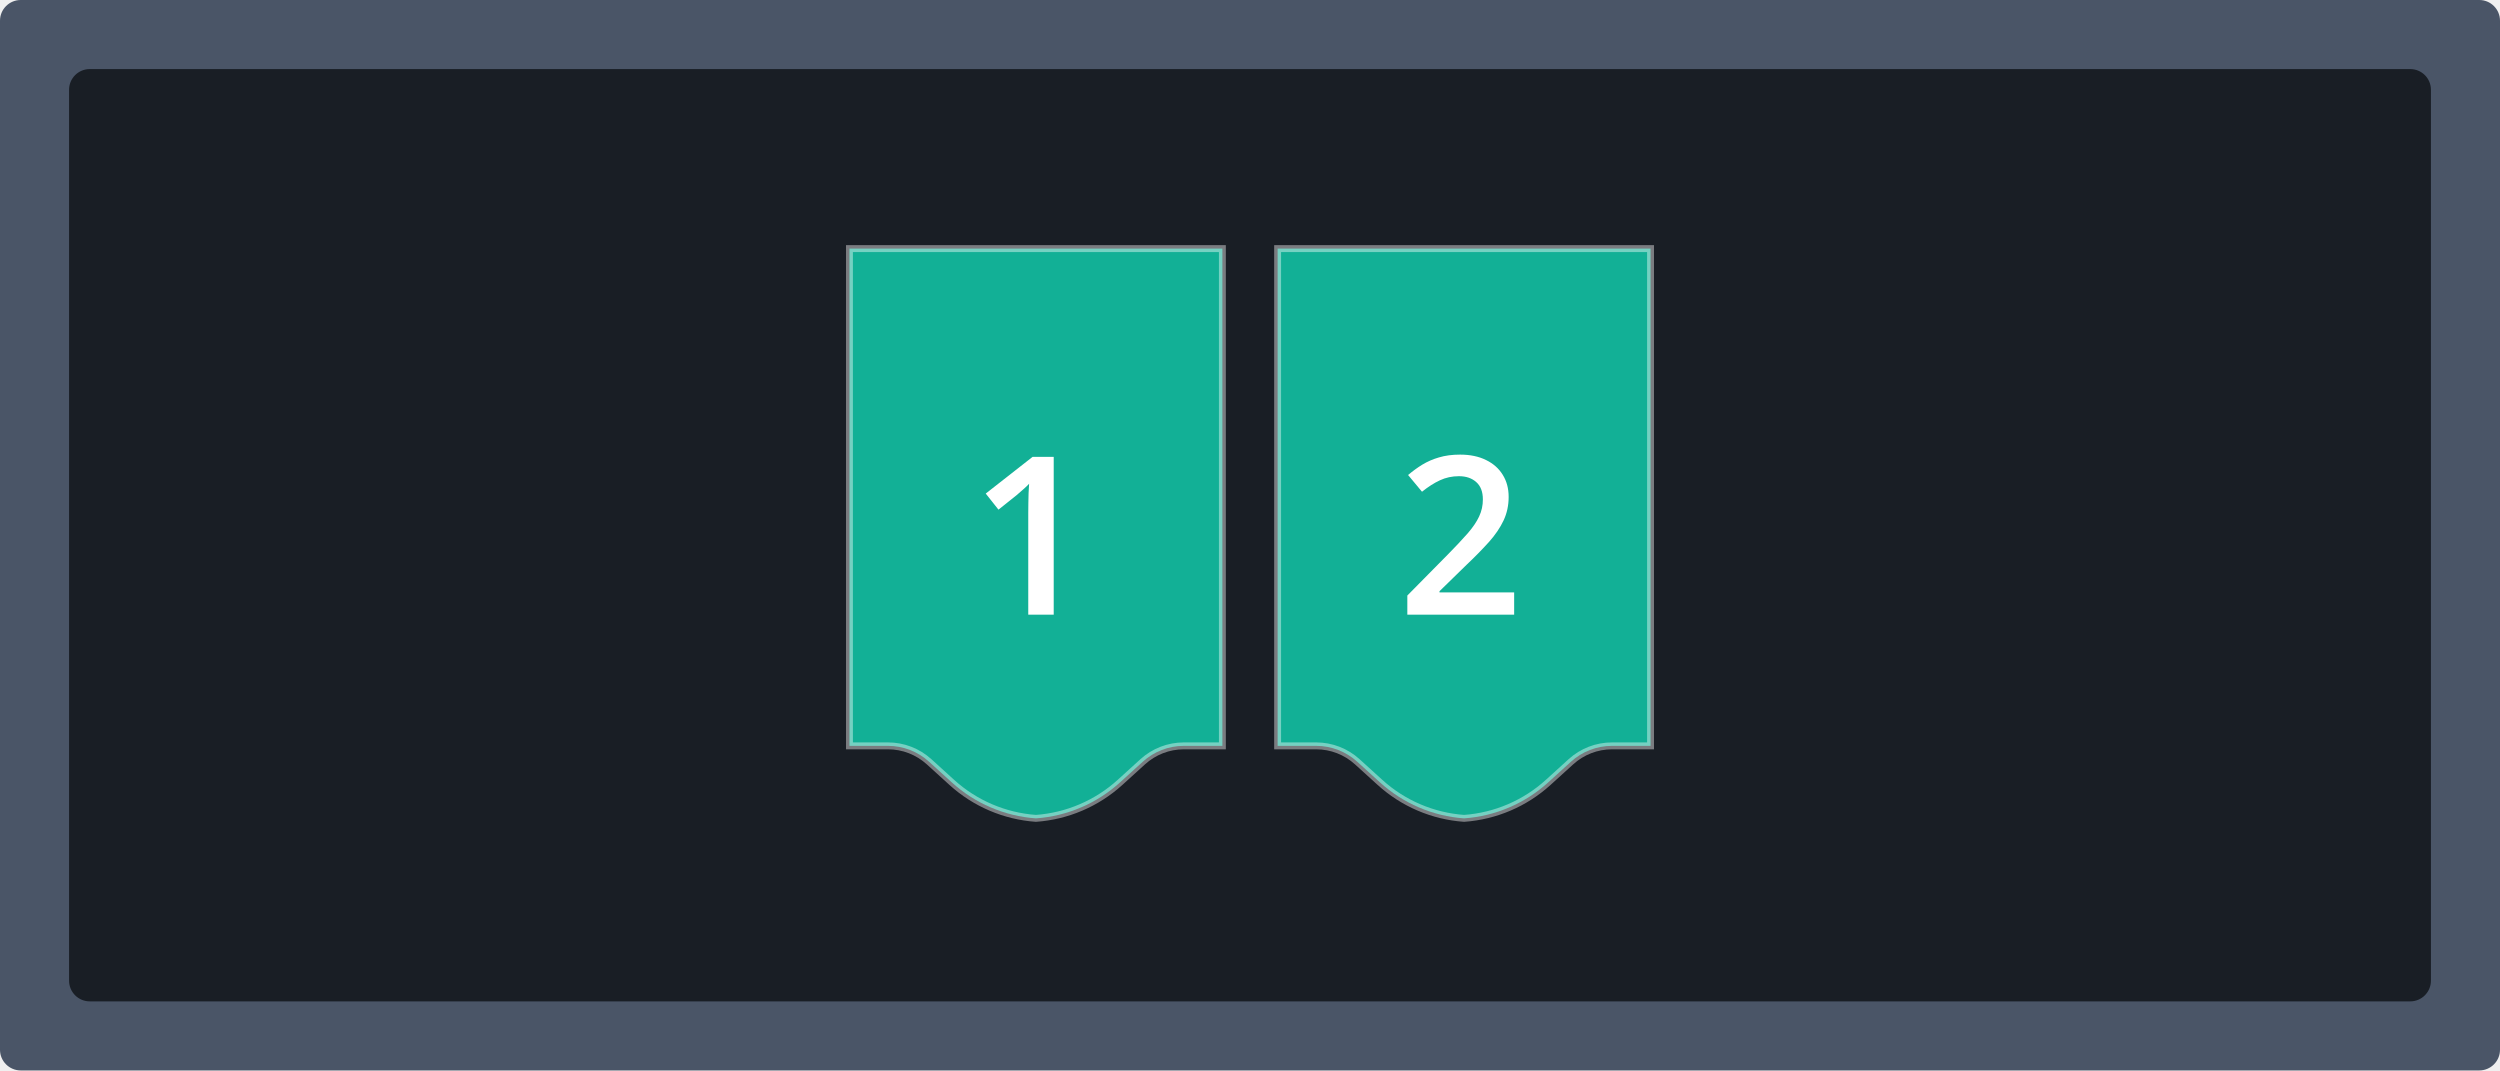
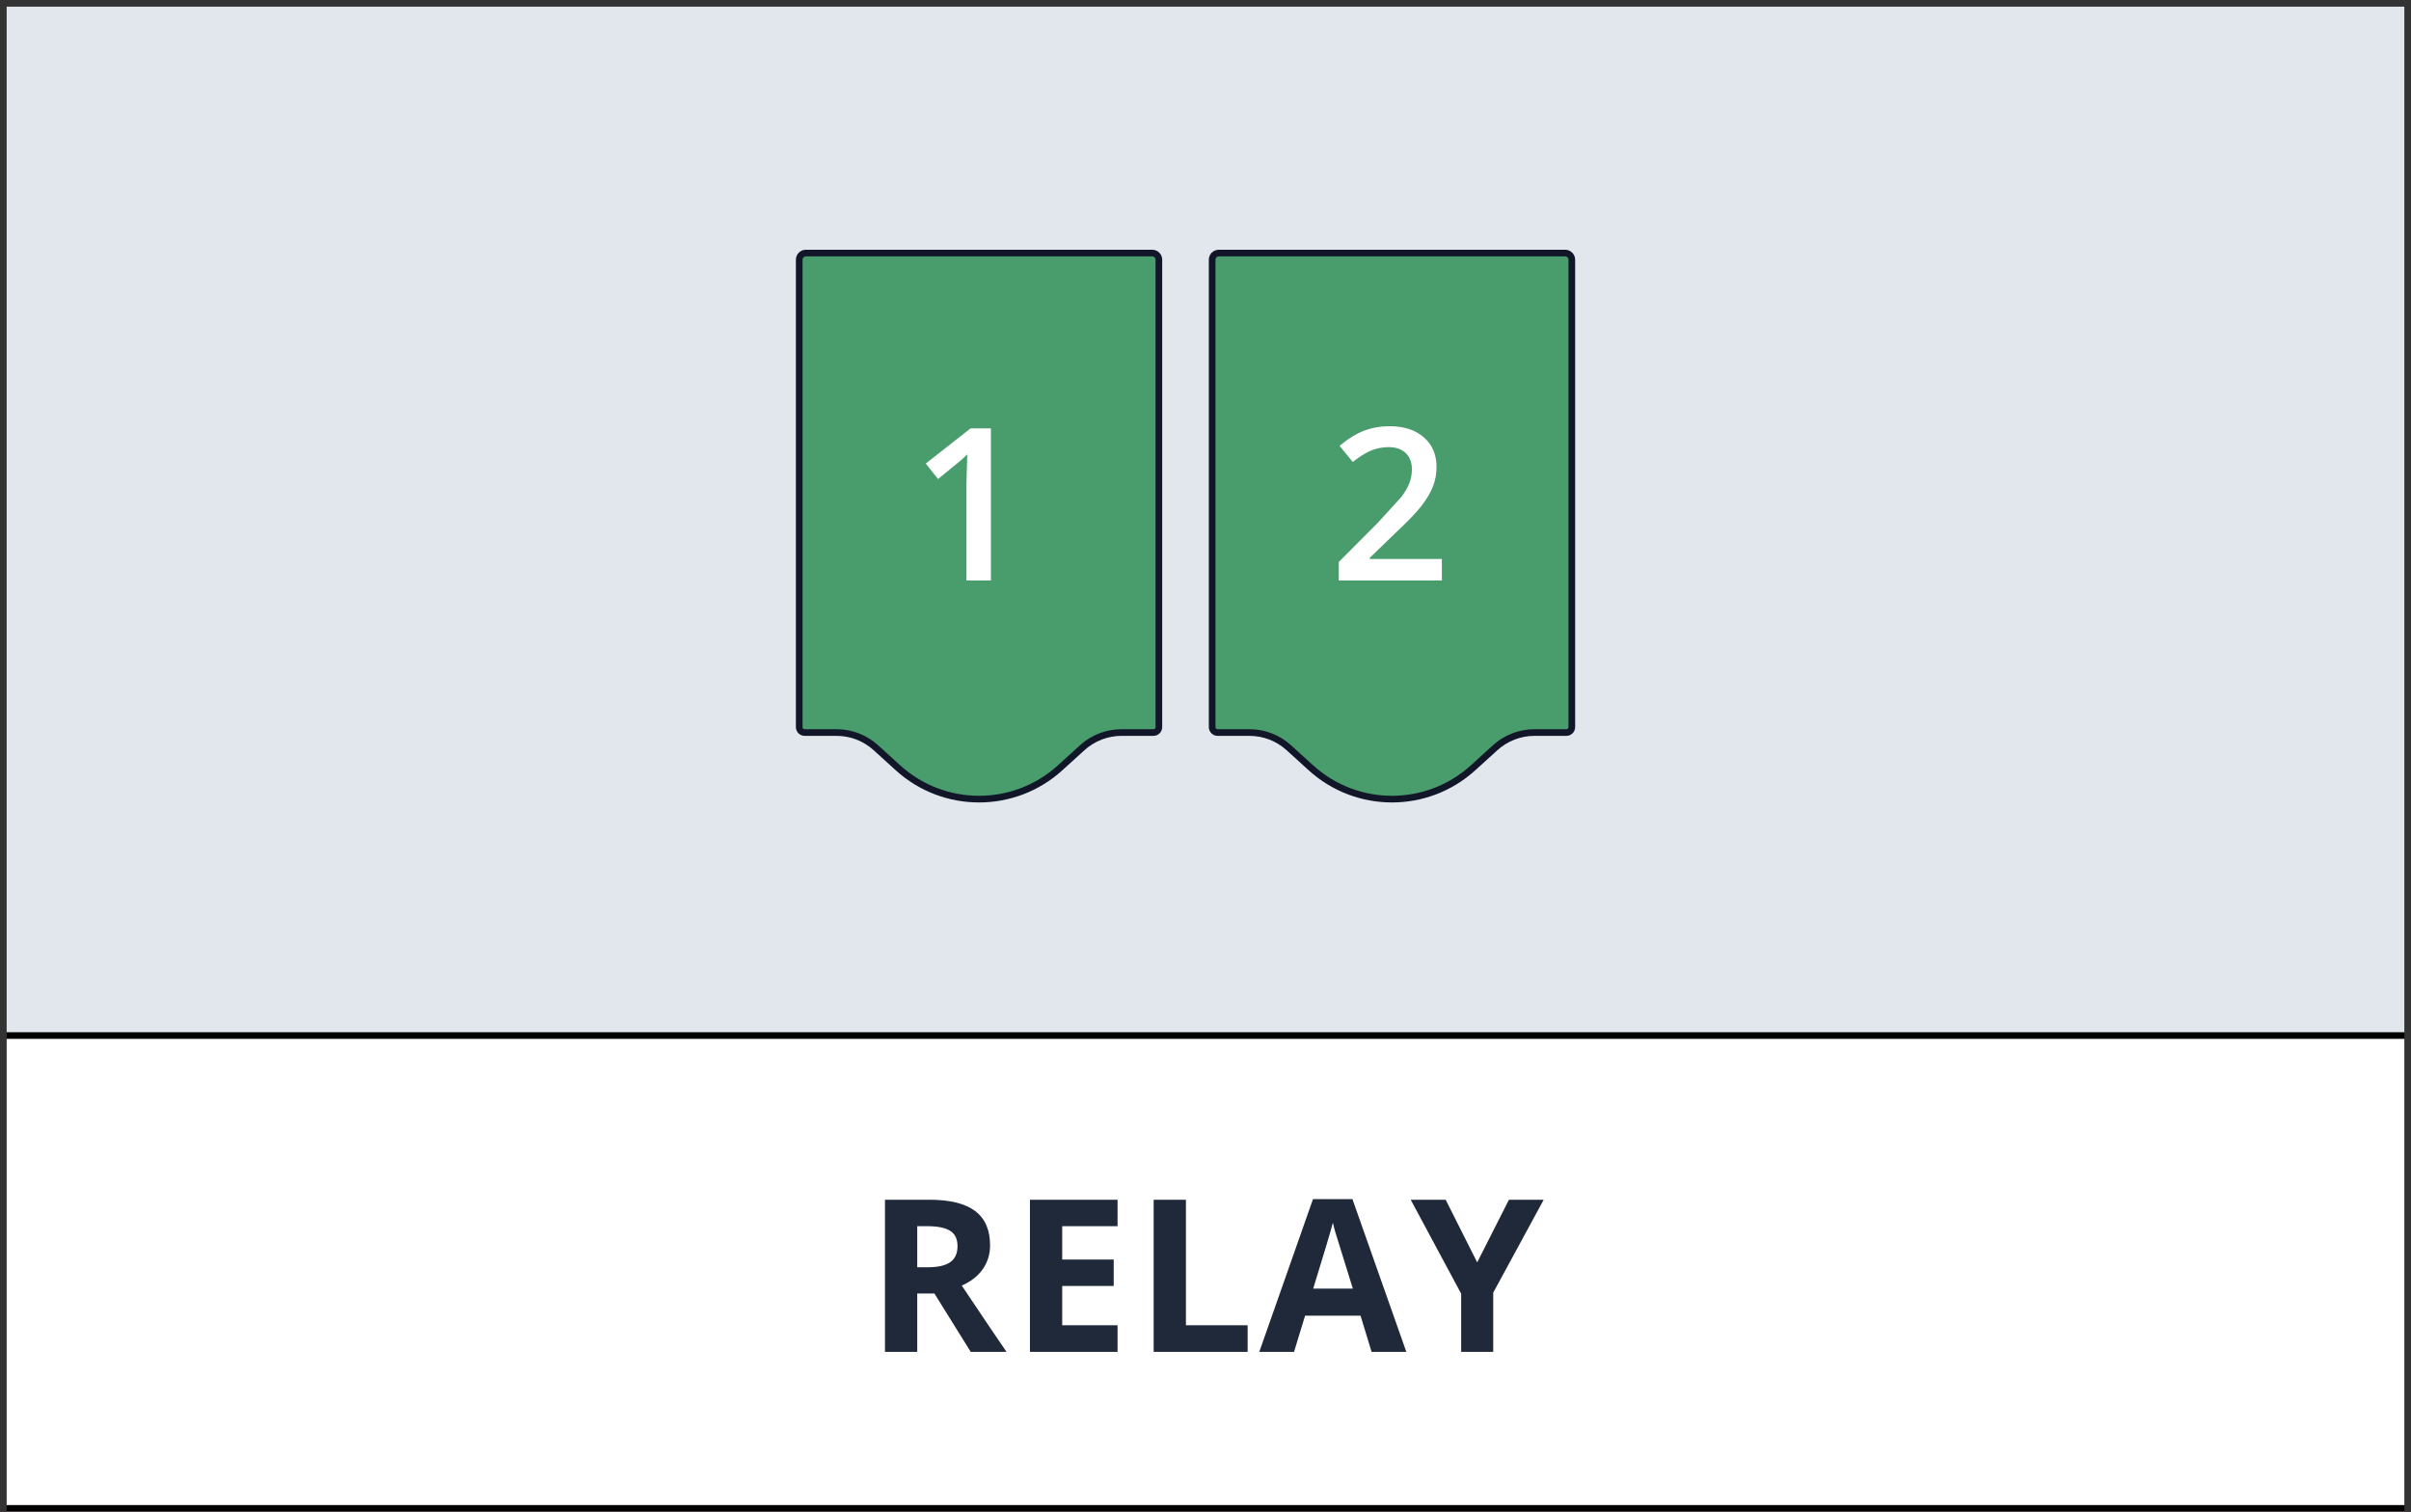
- <svg xmlns="http://www.w3.org/2000/svg" width="362" height="155" viewBox="0 0 362 155" fill="none">
-   <rect width="362" height="155" rx="3" fill="#4a5567" />
-   <rect x="10" y="10" width="342" height="135" rx="3" fill="#191e25" />
-   <path d="M123 108V36h54v72h-5.573a8.86 8.86 0 0 0-5.963 2.306l-3.271 2.973A20.27 20.27 0 0 1 150 118.5a20.27 20.27 0 0 1-12.193-5.221l-3.271-2.973a8.86 8.86 0 0 0-5.963-2.306z" fill="#12b096" stroke="#fff" stroke-opacity=".42" />
-   <path d="M152.578 89h-3.687V74.297q0-.735.015-1.469l.032-1.437q.03-.704.078-1.344-.328.36-.813.781a49 49 0 0 1-1 .875l-2.625 2.094-1.844-2.328 6.782-5.313h3.062z" fill="#fff" />
-   <path d="M185 108V36h54v72h-5.573a8.86 8.86 0 0 0-5.963 2.306l-3.271 2.973A20.27 20.27 0 0 1 212 118.5a20.27 20.27 0 0 1-12.193-5.221l-3.271-2.973a8.86 8.86 0 0 0-5.963-2.306z" fill="#12b096" stroke="#fff" stroke-opacity=".42" />
-   <path d="M219.25 89h-15.469v-2.766l5.922-6a74 74 0 0 0 2.828-3.015q1.11-1.282 1.641-2.422a5.7 5.7 0 0 0 .547-2.484q0-1.657-.953-2.5-.953-.86-2.516-.86-1.485 0-2.75.594-1.25.578-2.594 1.656l-2.015-2.422a17 17 0 0 1 2.031-1.484 10 10 0 0 1 2.437-1.063q1.344-.406 3.063-.406 2.172 0 3.75.781 1.578.765 2.422 2.141.86 1.375.859 3.203 0 1.845-.734 3.406-.735 1.563-2.094 3.094a58 58 0 0 1-3.234 3.297l-3.953 3.86v.171h10.812z" fill="#fff" />
+ <svg xmlns="http://www.w3.org/2000/svg" width="362" height="227" fill="none">
+   <path fill="#ff4545" d="M0 0h362v227H0z" />
+   <g clip-path="url(#B)">
+     <mask id="A" fill="#fff">
+       <path d="M0 0h362v227H0z" />
+     </mask>
+     <path fill="#e2e7ee" d="M0 0h362v227H0z" />
+     <g fill="#fff">
+       <path d="M149.78 61.09h-3.67v-9.848q0-1.764.12-2.798l-.88.554q-.525.3-3.51 1.923L140 49.366l6.72-3.525h3.06zm67.71.447h-15.48v-1.856l5.89-3.953 3.46-2.53c.57-.494.98-.968 1.24-1.402q.39-.659.39-1.409 0-1.029-.93-1.629c-.62-.394-1.48-.594-2.57-.594-.88 0-1.72.107-2.54.32s-1.76.608-2.84 1.169l-1.98-1.616c1.27-.714 2.5-1.222 3.7-1.522s2.47-.447 3.83-.447c2.12 0 3.83.367 5.11 1.108q1.92 1.11 1.92 2.991c0 .688-.19 1.342-.55 1.963-.37.62-.94 1.255-1.7 1.916s-2.04 1.549-3.82 2.664l-3.97 2.564v.106h10.84z" />
+       <path stroke="#000" d="M362.5 155.5v71H-.5v-71z" />
+     </g>
+     <path fill="#499c6c" stroke="#111729" d="M120 39v70.186c0 .449.365.814.814.814h4.795a8.77 8.77 0 0 1 5.9 2.281l3.311 3.01a18.11 18.11 0 0 0 24.36 0l3.311-3.01a8.77 8.77 0 0 1 5.9-2.281h4.795a.815.815 0 0 0 .814-.814V39a1 1 0 0 0-1-1h-52a1 1 0 0 0-1 1Zm62 0v70.186c0 .449.365.814.814.814h4.795a8.77 8.77 0 0 1 5.9 2.281l3.311 3.01a18.11 18.11 0 0 0 24.36 0l3.311-3.01a8.77 8.77 0 0 1 5.9-2.281h4.795a.815.815 0 0 0 .814-.814V39a1 1 0 0 0-1-1h-52a1 1 0 0 0-1 1Z" />
+     <path fill="#fff" d="M148.78 87.17h-3.67V72.42l.12-4.19-.88.83q-.525.45-3.51 2.88L139 69.61l6.72-5.28h3.06zm67.71 0h-15.48v-2.78l5.89-5.92 3.46-3.79c.57-.74.98-1.45 1.24-2.1a5.69 5.69 0 0 0 .39-2.11c0-1.03-.31-1.84-.93-2.44-.62-.59-1.48-.89-2.57-.89a6.9 6.9 0 0 0-2.54.48c-.82.32-1.76.91-2.84 1.75l-1.98-2.42c1.27-1.07 2.5-1.83 3.7-2.28s2.47-.67 3.83-.67c2.12 0 3.83.55 5.11 1.66s1.92 2.6 1.92 4.48a8.08 8.08 0 0 1-.55 2.94c-.37.93-.94 1.88-1.7 2.87s-2.04 2.32-3.82 3.99l-3.97 3.84v.16h10.84z" />
+   </g>
+   <path fill="#333" d="M0 0v-1h-1v1zm362 0h1v-1h-1zM0 0v1h362v-2H0zm362 0h-1v227h2V0zM0 227h1V0h-2v227z" mask="url(#A)" />
+   <path fill="#20293a" d="m221.794 189.562 4.766-9.406h5.219l-7.578 13.953V203h-4.813v-8.734l-7.578-14.11h5.25zM205.936 203l-1.657-5.438h-8.328L194.295 203h-5.219l8.063-22.938h5.922L211.154 203zm-2.813-9.5a5436 5436 0 0 1-2.594-8.359 26 26 0 0 1-.406-1.532q-.516 2.001-2.953 9.891zm-29.905 9.5v-22.844h4.843V199h9.266v4zm-5.422 0H154.64v-22.844h13.156v3.969h-8.312v5.016h7.734v3.968h-7.734V199h8.312zm-30.077-12.703h1.562q2.297 0 3.391-.766 1.094-.765 1.094-2.406 0-1.625-1.125-2.313-1.11-.687-3.453-.687h-1.469zm0 3.937V203h-4.844v-22.844h6.656q4.656 0 6.891 1.703 2.234 1.688 2.234 5.141 0 2.016-1.109 3.594-1.11 1.562-3.141 2.453 5.156 7.703 6.719 9.953h-5.375l-5.453-8.766z" />
+   <defs>
+     <clipPath id="B">
+       <path fill="#fff" d="M0 0h362v227H0z" />
+     </clipPath>
+   </defs>
</svg>
